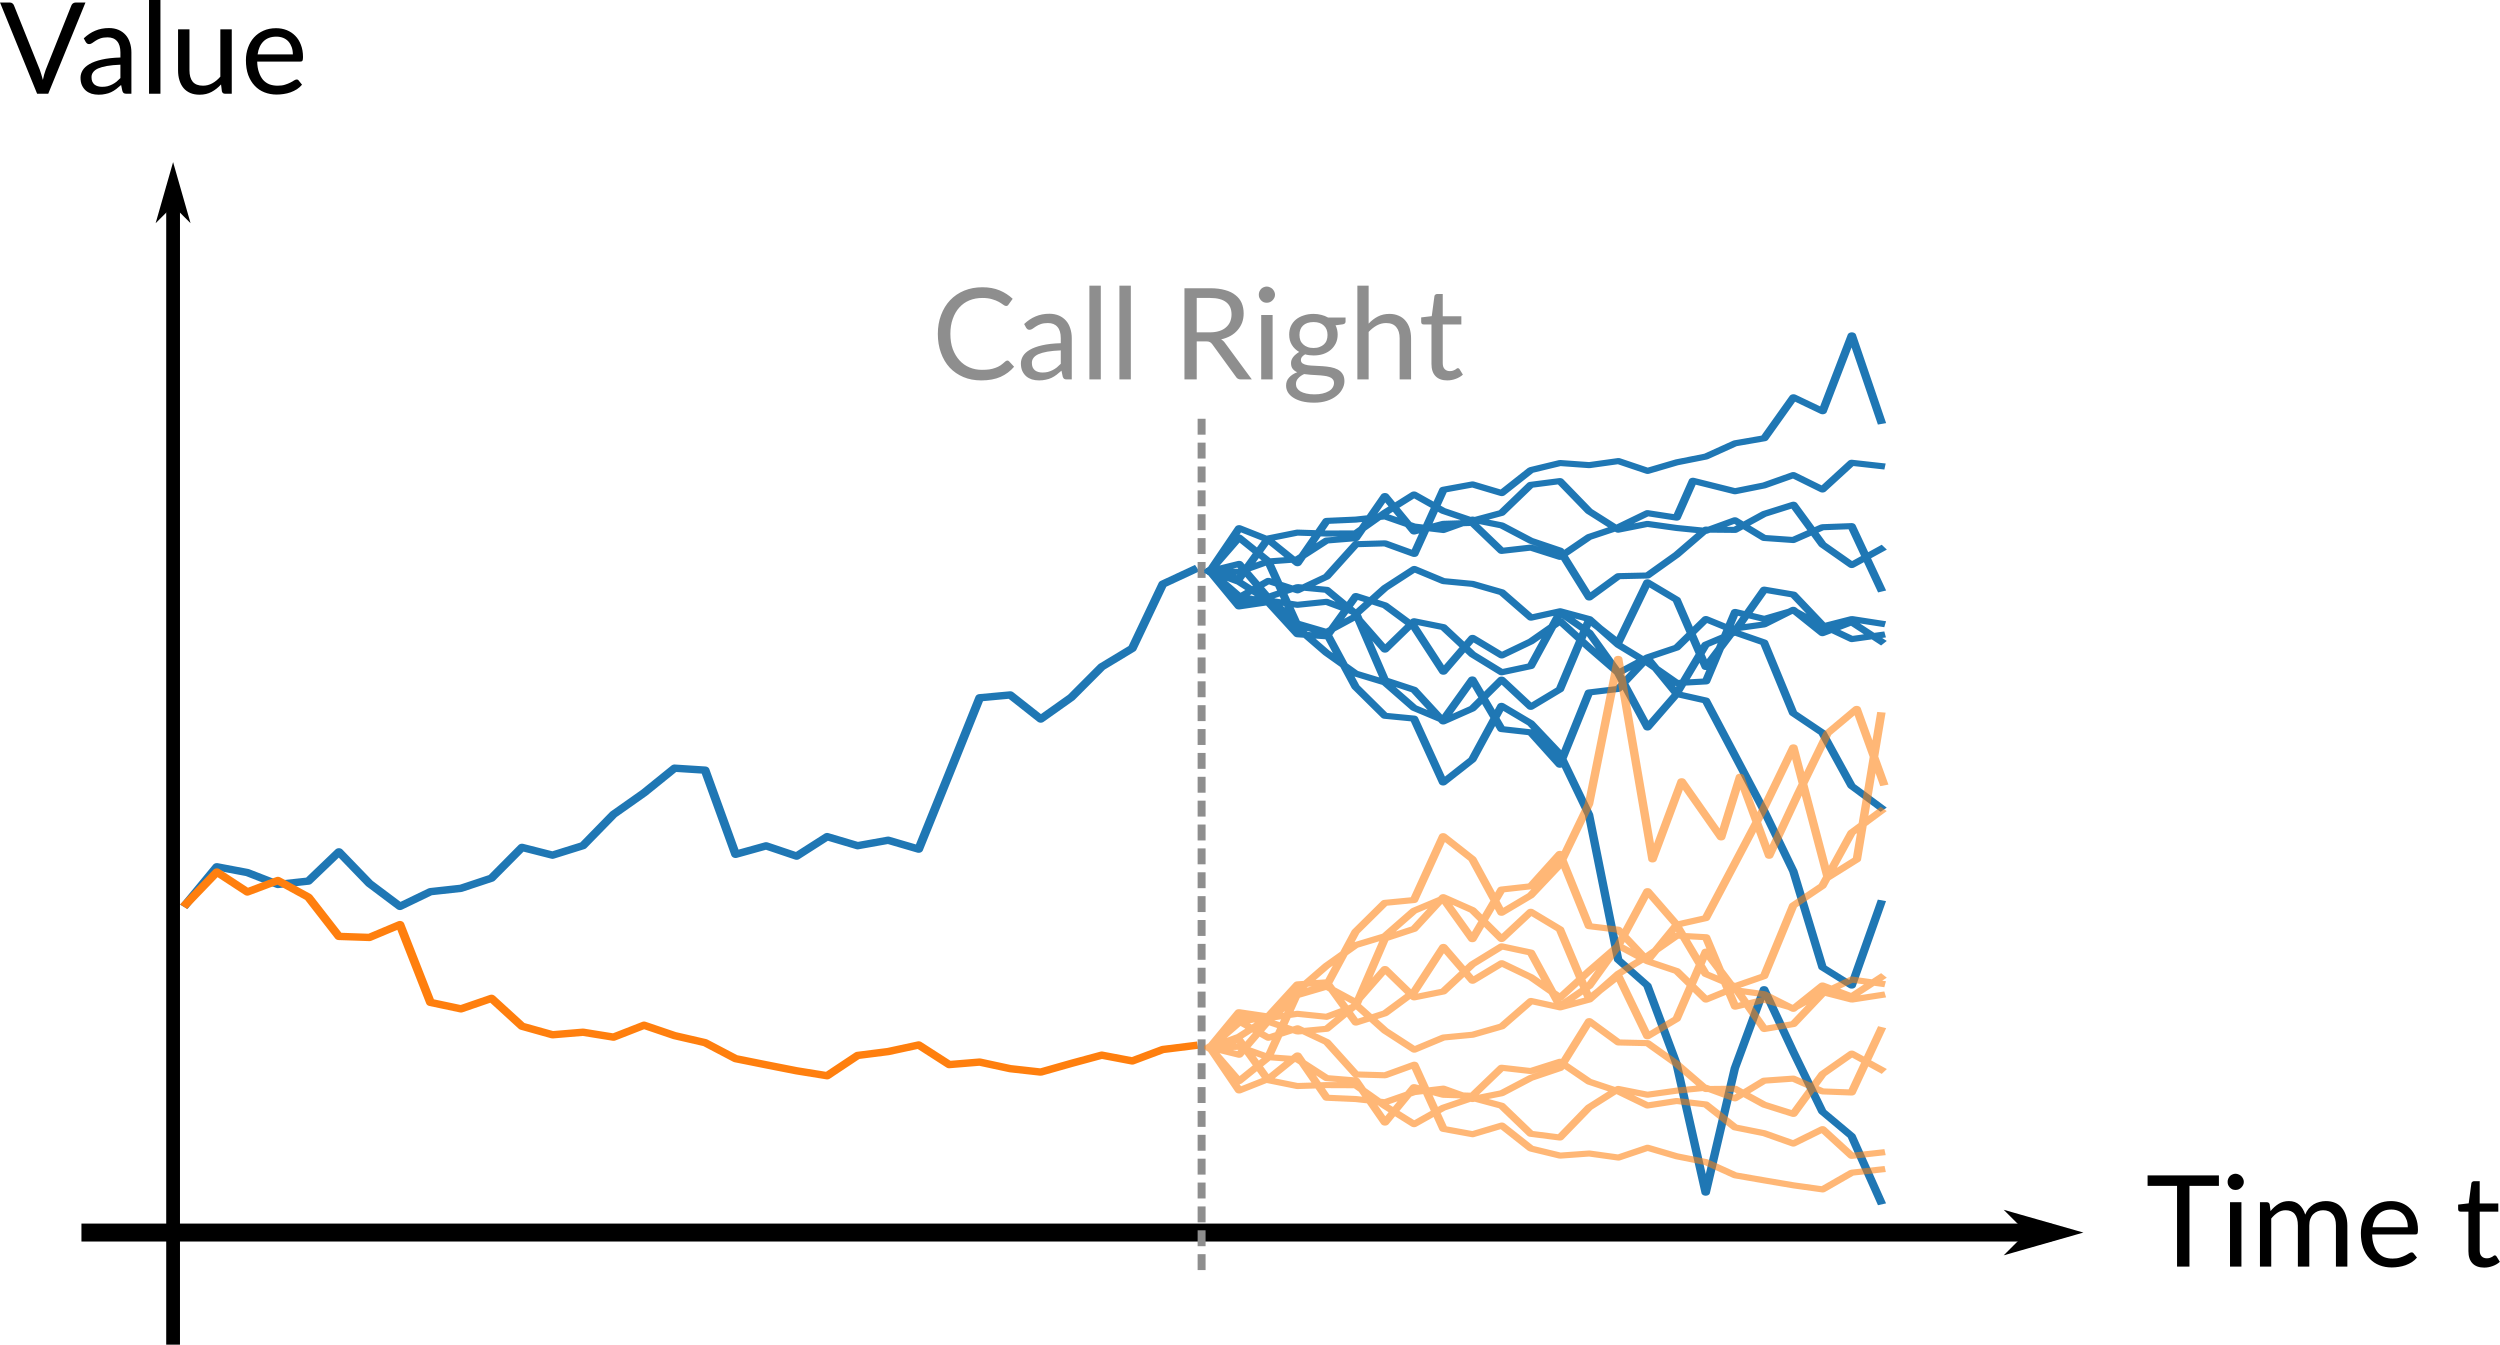
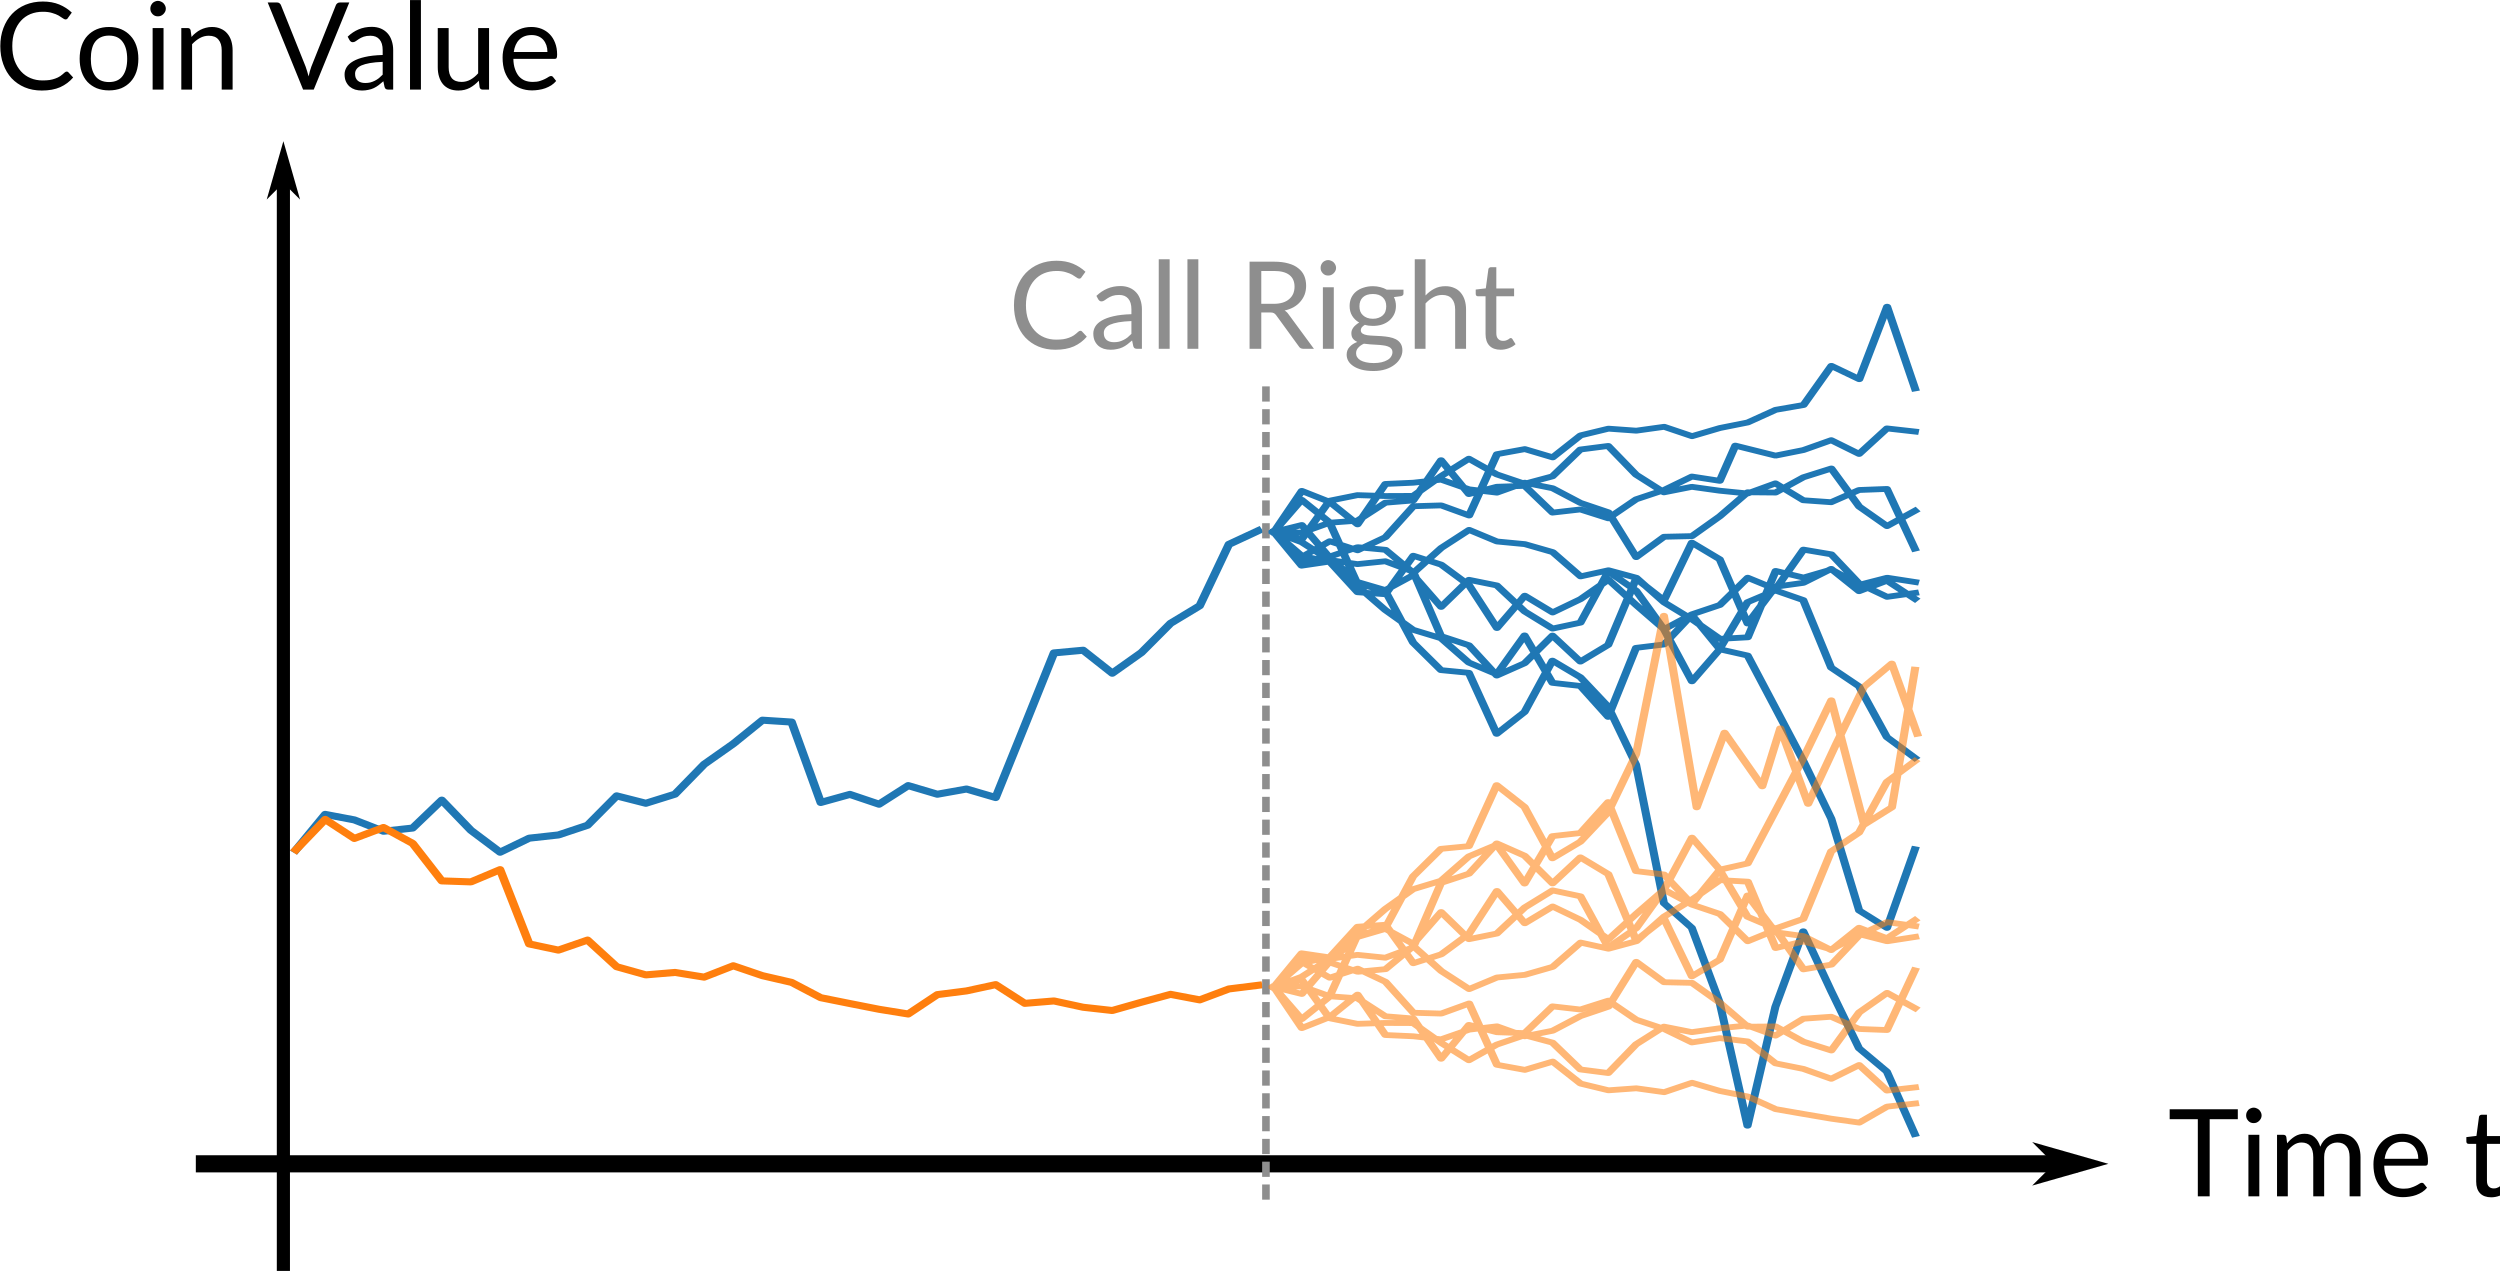
- <svg xmlns="http://www.w3.org/2000/svg" width="277.142mm" height="149.064mm" viewBox="0 0 277.142 149.064" version="1.1" id="svg224">
+ <svg xmlns="http://www.w3.org/2000/svg" width="290.1mm" height="147.477mm" viewBox="0 0 290.1 147.477" version="1.1" id="svg224">
  <defs id="defs218">
    <marker orient="auto" refY="0" refX="0" id="marker4312" style="overflow:visible">
-       <path id="path4314" d="M 0,0 5,-5 -12.5,0 5,5 0,0 Z" style="fill:#000000;fill-opacity:1;fill-rule:evenodd;stroke:#000000;stroke-width:1pt;stroke-opacity:1" transform="matrix(-0.2,0,0,-0.2,-1.2,0)" />
+       <path id="path4314" d="M 0,0 5,-5 -12.5,0 5,5 Z" style="fill:#000000;fill-opacity:1;fill-rule:evenodd;stroke:#000000;stroke-width:1pt;stroke-opacity:1" transform="matrix(-0.2,0,0,-0.2,-1.2,0)" />
    </marker>
    <marker orient="auto" refY="0" refX="0" id="Arrow1Mstart" style="overflow:visible">
-       <path id="path4295" d="M 0,0 5,-5 -12.5,0 5,5 0,0 Z" style="fill:#1f77b4;fill-opacity:1;fill-rule:evenodd;stroke:#1f77b4;stroke-width:1pt;stroke-opacity:1" transform="matrix(0.4,0,0,0.4,4,0)" />
+       <path id="path4295" d="M 0,0 5,-5 -12.5,0 5,5 Z" style="fill:#1f77b4;fill-opacity:1;fill-rule:evenodd;stroke:#1f77b4;stroke-width:1pt;stroke-opacity:1" transform="matrix(0.4,0,0,0.4,4,0)" />
    </marker>
    <marker orient="auto" refY="0" refX="0" id="Arrow1Lstart" style="overflow:visible">
-       <path id="path4289" d="M 0,0 5,-5 -12.5,0 5,5 0,0 Z" style="fill:#000000;fill-opacity:1;fill-rule:evenodd;stroke:#000000;stroke-width:1pt;stroke-opacity:1" transform="matrix(0.8,0,0,0.8,10,0)" />
+       <path id="path4289" d="M 0,0 5,-5 -12.5,0 5,5 Z" style="fill:#000000;fill-opacity:1;fill-rule:evenodd;stroke:#000000;stroke-width:1pt;stroke-opacity:1" transform="matrix(0.8,0,0,0.8,10,0)" />
    </marker>
    <marker style="overflow:visible" id="marker5440" refX="0" refY="0" orient="auto">
-       <path transform="matrix(-0.2,0,0,-0.2,-1.2,0)" style="fill:#000000;fill-opacity:1;fill-rule:evenodd;stroke:#000000;stroke-width:1pt;stroke-opacity:1" d="M 0,0 5,-5 -12.5,0 5,5 0,0 Z" id="path5438" />
+       <path transform="matrix(-0.2,0,0,-0.2,-1.2,0)" style="fill:#000000;fill-opacity:1;fill-rule:evenodd;stroke:#000000;stroke-width:1pt;stroke-opacity:1" d="M 0,0 5,-5 -12.5,0 5,5 Z" id="path5438" />
    </marker>
    <marker orient="auto" refY="0" refX="0" id="Arrow1Send" style="overflow:visible">
-       <path id="path4751" d="M 0,0 5,-5 -12.5,0 5,5 0,0 Z" style="fill:#000000;fill-opacity:1;fill-rule:evenodd;stroke:#000000;stroke-width:1pt;stroke-opacity:1" transform="matrix(-0.2,0,0,-0.2,-1.2,0)" />
+       <path id="path4751" d="M 0,0 5,-5 -12.5,0 5,5 Z" style="fill:#000000;fill-opacity:1;fill-rule:evenodd;stroke:#000000;stroke-width:1pt;stroke-opacity:1" transform="matrix(-0.2,0,0,-0.2,-1.2,0)" />
    </marker>
    <marker orient="auto" refY="0" refX="0" id="Arrow1Mend" style="overflow:visible">
-       <path id="path4745" d="M 0,0 5,-5 -12.5,0 5,5 0,0 Z" style="fill:#000000;fill-opacity:1;fill-rule:evenodd;stroke:#000000;stroke-width:1pt;stroke-opacity:1" transform="matrix(-0.4,0,0,-0.4,-4,0)" />
+       <path id="path4745" d="M 0,0 5,-5 -12.5,0 5,5 Z" style="fill:#000000;fill-opacity:1;fill-rule:evenodd;stroke:#000000;stroke-width:1pt;stroke-opacity:1" transform="matrix(-0.4,0,0,-0.4,-4,0)" />
    </marker>
    <marker orient="auto" refY="0" refX="0" id="Arrow1Lend" style="overflow:visible">
-       <path id="path4739" d="M 0,0 5,-5 -12.5,0 5,5 0,0 Z" style="fill:#000000;fill-opacity:1;fill-rule:evenodd;stroke:#000000;stroke-width:1pt;stroke-opacity:1" transform="matrix(-0.8,0,0,-0.8,-10,0)" />
+       <path id="path4739" d="M 0,0 5,-5 -12.5,0 5,5 Z" style="fill:#000000;fill-opacity:1;fill-rule:evenodd;stroke:#000000;stroke-width:1pt;stroke-opacity:1" transform="matrix(-0.8,0,0,-0.8,-10,0)" />
    </marker>
    <clipPath id="pb0607facb3">
      <rect height="217.44" width="334.8" x="54" y="34.56" id="rect349" />
    </clipPath>
    <clipPath id="clipPath4354">
      <rect height="217.44" width="334.8" x="54" y="34.56" id="rect4356" />
    </clipPath>
    <clipPath id="clipPath4358">
      <rect height="217.44" width="334.8" x="54" y="34.56" id="rect4360" />
    </clipPath>
    <clipPath id="clipPath4362">
      <rect height="217.44" width="334.8" x="54" y="34.56" id="rect4364" />
    </clipPath>
    <clipPath id="clipPath4366">
      <rect height="217.44" width="334.8" x="54" y="34.56" id="rect4368" />
    </clipPath>
    <clipPath id="clipPath4370">
      <rect height="217.44" width="334.8" x="54" y="34.56" id="rect4372" />
    </clipPath>
    <clipPath id="clipPath4374">
      <rect height="217.44" width="334.8" x="54" y="34.56" id="rect4376" />
    </clipPath>
    <clipPath id="clipPath4378">
      <rect height="217.44" width="334.8" x="54" y="34.56" id="rect4380" />
    </clipPath>
    <clipPath id="clipPath4382">
      <rect height="217.44" width="334.8" x="54" y="34.56" id="rect4384" />
    </clipPath>
    <clipPath id="clipPath4386">
      <rect height="217.44" width="334.8" x="54" y="34.56" id="rect4388" />
    </clipPath>
    <clipPath id="pb0607facb3-3">
      <rect height="217.44" width="334.8" x="54" y="34.56" id="rect349-6" />
    </clipPath>
    <clipPath id="clipPath4354-7">
      <rect height="217.44" width="334.8" x="54" y="34.56" id="rect4356-5" />
    </clipPath>
    <clipPath id="clipPath4358-3">
      <rect height="217.44" width="334.8" x="54" y="34.56" id="rect4360-5" />
    </clipPath>
    <clipPath id="clipPath4362-6">
      <rect height="217.44" width="334.8" x="54" y="34.56" id="rect4364-2" />
    </clipPath>
    <clipPath id="clipPath4366-9">
      <rect height="217.44" width="334.8" x="54" y="34.56" id="rect4368-1" />
    </clipPath>
    <clipPath id="clipPath4370-2">
      <rect height="217.44" width="334.8" x="54" y="34.56" id="rect4372-7" />
    </clipPath>
    <clipPath id="clipPath4374-0">
      <rect height="217.44" width="334.8" x="54" y="34.56" id="rect4376-9" />
    </clipPath>
    <clipPath id="clipPath4378-3">
      <rect height="217.44" width="334.8" x="54" y="34.56" id="rect4380-6" />
    </clipPath>
    <clipPath id="clipPath4382-0">
      <rect height="217.44" width="334.8" x="54" y="34.56" id="rect4384-6" />
    </clipPath>
    <clipPath id="clipPath4386-2">
      <rect height="217.44" width="334.8" x="54" y="34.56" id="rect4388-6" />
    </clipPath>
  </defs>
-   <g id="layer1" transform="translate(-14.63221,-117.2738)">
-     <path style="fill:none;stroke:#000000;stroke-width:1.989;stroke-linecap:butt;stroke-linejoin:miter;stroke-miterlimit:4;stroke-dasharray:none;stroke-opacity:1;marker-end:url(#Arrow1Send)" d="m 23.661,253.911 218.379,0" id="path226" />
-     <path id="path5436" d="m 33.821,266.338 0,-128.372" style="fill:none;stroke:#000000;stroke-width:1.525;stroke-linecap:butt;stroke-linejoin:miter;stroke-miterlimit:4;stroke-dasharray:none;stroke-opacity:1;marker-end:url(#marker5440)" />
-     <text xml:space="preserve" style="font-style:normal;font-variant:normal;font-weight:normal;font-stretch:normal;font-size:10.583px;line-height:1.25;font-family:Lato;-inkscape-font-specification:Lato;letter-spacing:0px;word-spacing:0px;fill:#000000;fill-opacity:1;stroke:none;stroke-width:0.265" x="14.59" y="127.667" id="text5990">
-       <tspan id="tspan5988" x="14.59" y="127.667" style="font-style:normal;font-variant:normal;font-weight:normal;font-stretch:normal;font-size:14.111px;font-family:Lato;-inkscape-font-specification:Lato;stroke-width:0.265">Value</tspan>
+   <g id="layer1" transform="translate(-0.9373782,-118.8613)">
+     <path style="fill:none;stroke:#000000;stroke-width:1.989;stroke-linecap:butt;stroke-linejoin:miter;stroke-miterlimit:4;stroke-dasharray:none;stroke-opacity:1;marker-end:url(#Arrow1Send)" d="M 23.661,253.911 H 242.04" id="path226" />
+     <path id="path5436" d="M 33.821,266.338 V 137.966" style="fill:none;stroke:#000000;stroke-width:1.525;stroke-linecap:butt;stroke-linejoin:miter;stroke-miterlimit:4;stroke-dasharray:none;stroke-opacity:1;marker-end:url(#marker5440)" />
+     <text xml:space="preserve" style="font-style:normal;font-variant:normal;font-weight:normal;font-stretch:normal;line-height:0%;font-family:Lato;-inkscape-font-specification:Lato;letter-spacing:0px;word-spacing:0px;fill:#000000;fill-opacity:1;stroke:none;stroke-width:0.265" x="0.302" y="129.254" id="text5990">
+       <tspan id="tspan5988" x="0.302" y="129.254" style="font-style:normal;font-variant:normal;font-weight:normal;font-stretch:normal;font-size:14.111px;line-height:1.25;font-family:Lato;-inkscape-font-specification:Lato;stroke-width:0.265">Coin Value</tspan>
    </text>
-     <text id="text21" y="257.69" x="252.488" style="font-style:normal;font-variant:normal;font-weight:normal;font-stretch:normal;font-size:10.583px;line-height:1.25;font-family:Lato;-inkscape-font-specification:Lato;letter-spacing:0px;word-spacing:0px;fill:#000000;fill-opacity:1;stroke:none;stroke-width:0.265" xml:space="preserve">
-       <tspan style="font-style:normal;font-variant:normal;font-weight:normal;font-stretch:normal;font-size:14.111px;font-family:Lato;-inkscape-font-specification:Lato;stroke-width:0.265" y="257.69" x="252.488" id="tspan19">Time t</tspan>
+     <text id="text21" y="257.69" x="252.488" style="font-style:normal;font-variant:normal;font-weight:normal;font-stretch:normal;line-height:0%;font-family:Lato;-inkscape-font-specification:Lato;letter-spacing:0px;word-spacing:0px;fill:#000000;fill-opacity:1;stroke:none;stroke-width:0.265" xml:space="preserve">
+       <tspan style="font-style:normal;font-variant:normal;font-weight:normal;font-stretch:normal;font-size:14.111px;line-height:1.25;font-family:Lato;-inkscape-font-specification:Lato;stroke-width:0.265" y="257.69" x="252.488" id="tspan19">Time t</tspan>
    </text>
    <g transform="matrix(0.655692,0,0,0.5466399,-10.09714,104.1758)" id="line2d_18" style="stroke-linecap:butt;stroke-linejoin:round">
      <path clip-path="url(#pb0607facb3)" d="m 69.218,207.245 5.159,-7.503 5.159,1.17 5.159,2.409 5.159,-0.677 5.159,-5.926 5.159,6.41 5.159,4.645 5.159,-2.984 5.159,-0.682 5.159,-2.057 5.159,-6.24 5.159,1.574 5.159,-1.933 5.159,-6.342 5.159,-4.359 5.159,-5.005 5.159,0.397 5.159,17.072 5.159,-1.718 5.159,2.086 5.159,-3.952 5.159,1.835 5.159,-1.108 5.159,1.808 5.159,-15.304 5.159,-15.395 5.159,-0.571 5.159,4.882 5.159,-4.383 5.159,-6.211 5.159,-3.733 5.159,-13.03 5.159,-2.878" style="fill:none;stroke:#1f77b4;stroke-width:1.5;stroke-linecap:square;stroke-linejoin:round" id="path305" />
    </g>
    <g transform="matrix(0.655692,0,0,0.5466399,-10.09714,104.1758)" id="line2d_19" style="stroke-linecap:butt;stroke-linejoin:round">
      <path clip-path="url(#pb0607facb3)" d="m 69.218,207.245 5.159,-6.436 5.159,4.042 5.159,-2.327 5.159,3.378 5.159,7.957 5.159,0.212 5.159,-2.599 5.159,15.773 5.159,1.309 5.159,-2.131 5.159,5.655 5.159,1.732 5.159,-0.518 5.159,0.998 5.159,-2.415 5.159,2.104 5.159,1.428 5.159,3.247 5.159,1.243 5.159,1.218 5.159,1 5.159,-4.114 5.159,-0.787 5.159,-1.336 5.159,3.977 5.159,-0.509 5.159,1.337 5.159,0.691 5.159,-1.757 5.159,-1.675 5.159,1.177 5.159,-2.321 5.159,-0.771" style="fill:none;stroke:#ff7f0e;stroke-width:1.5;stroke-linecap:square;stroke-linejoin:round" id="path308" />
    </g>
-     <path style="fill:none;stroke:#8e8e8e;stroke-width:0.882;stroke-linecap:butt;stroke-linejoin:miter;stroke-miterlimit:3.7;stroke-dasharray:1.764, 0.882;stroke-dashoffset:0;stroke-opacity:1" d="m 147.838,258.071 0,-95.017" id="path4310" />
-     <text xml:space="preserve" style="font-style:normal;font-variant:normal;font-weight:normal;font-stretch:normal;font-size:10.583px;line-height:1.25;font-family:Lato;-inkscape-font-specification:Lato;letter-spacing:0px;word-spacing:0px;fill:#8e8e8e;fill-opacity:1;stroke:none;stroke-width:0.265" x="117.927" y="159.335" id="text5600">
-       <tspan id="tspan5602" x="117.927" y="159.335" style="font-style:normal;font-variant:normal;font-weight:normal;font-stretch:normal;font-size:14.111px;font-family:Lato;-inkscape-font-specification:Lato;fill:#8e8e8e;fill-opacity:1;stroke-width:0.265">Call Right</tspan>
+     <path style="fill:none;stroke:#8e8e8e;stroke-width:0.882;stroke-linecap:butt;stroke-linejoin:miter;stroke-miterlimit:3.7;stroke-dasharray:1.764, 0.882;stroke-dashoffset:0;stroke-opacity:1" d="M 147.838,258.071 V 163.054" id="path4310" />
+     <text xml:space="preserve" style="font-style:normal;font-variant:normal;font-weight:normal;font-stretch:normal;line-height:0%;font-family:Lato;-inkscape-font-specification:Lato;letter-spacing:0px;word-spacing:0px;fill:#8e8e8e;fill-opacity:1;stroke:none;stroke-width:0.265" x="117.927" y="159.335" id="text5600">
+       <tspan id="tspan5602" x="117.927" y="159.335" style="font-style:normal;font-variant:normal;font-weight:normal;font-stretch:normal;font-size:14.111px;line-height:1.25;font-family:Lato;-inkscape-font-specification:Lato;fill:#8e8e8e;fill-opacity:1;stroke-width:0.265">Call Right</tspan>
    </text>
    <g transform="matrix(0.6268346,0,0,0.4511216,105.3556,87.43833)" id="line2d_18-1" style="stroke-linecap:butt;stroke-linejoin:round" />
    <g transform="matrix(0.6268346,0,0,0.4511216,105.3556,87.43833)" id="line2d_19-7" style="stroke-linecap:butt;stroke-linejoin:round" />
    <g transform="matrix(0.6268346,0,0,0.4511216,105.3556,87.43833)" id="line2d_20" style="stroke-linecap:butt;stroke-linejoin:round" />
    <g transform="matrix(0.6268346,0,0,0.4511216,105.3556,87.43833)" id="line2d_21" style="stroke-linecap:butt;stroke-linejoin:round" />
    <g transform="matrix(0.6268346,0,0,0.4511216,105.3556,87.43833)" id="line2d_22" style="stroke-linecap:butt;stroke-linejoin:round" />
    <g transform="matrix(0.6268346,0,0,0.4511216,105.3556,87.43833)" id="line2d_23" style="stroke-linecap:butt;stroke-linejoin:round" />
    <g transform="matrix(0.6268346,0,0,0.4511216,105.3556,87.43833)" id="line2d_24" style="stroke-linecap:butt;stroke-linejoin:round" />
    <g transform="matrix(0.6268346,0,0,0.4511216,105.3556,87.43833)" id="line2d_25" style="stroke-linecap:butt;stroke-linejoin:round" />
    <g transform="matrix(0.6268346,0,0,0.4511216,105.3556,87.43833)" id="line2d_26" style="stroke-linecap:butt;stroke-linejoin:round" />
    <g transform="matrix(0.6268346,0,0,-0.4511216,105.3556,274.0788)" id="line2d_27" style="stroke-linecap:butt;stroke-linejoin:round">
      <path id="path332" style="fill:none;stroke:#1f77b4;stroke-width:1.5;stroke-linecap:square;stroke-linejoin:round;stroke-opacity:1" d="m 69.218,207.245 5.159,8.258 5.159,-5.77 5.159,-15.784 5.159,-1.855 5.159,-13.309 5.159,-7.087 5.159,-0.694 5.159,-15.696 5.159,5.626 5.159,13.198 5.159,-4.256 5.159,-7.589 5.159,-14.896 5.159,-35.647 5.159,-6.33 5.159,-19.216 5.159,-31.691 5.159,30.578 5.159,19.433 5.159,-15.342 5.159,-14.743 5.159,-6.008 5.159,-16.061 M 69.218,207.245 l 5.159,-8.68 5.159,1.06 5.159,-6.253 5.159,-6.203 5.159,-5.096 5.159,-2.167 5.159,-6.267 5.159,-3.006 5.159,9.989 5.159,-12.197 5.159,-0.8 5.159,-7.96 5.159,17.759 5.159,0.867 5.159,7.597 5.159,-8.759 5.159,12.041 5.159,3.03 5.159,-2.487 5.159,-17.363 5.159,-4.824 5.159,-13.063 5.159,-5.308 m -118.65,58.091 5.159,-1.924 5.159,9.943 5.159,1.444 5.159,-0.23 5.159,0.031 5.159,5.073 5.159,4.493 5.159,-4.029 5.159,-2.426 5.159,1.923 5.159,6.899 5.159,0.921 5.159,-7.396 5.159,-4.54 5.159,1.421 5.159,-1.001 5.159,-0.718 5.159,2.607 5.159,-4.343 5.159,-0.507 5.159,3.142 5.159,0.271 5.159,-15.345 m -118.65,4.291 5.159,-2.646 5.159,-4.586 5.159,-1.052 5.159,0.738 5.159,-2.67 5.159,-16.586 5.159,-2.354 5.159,-7.788 5.159,3.173 5.159,7.105 5.159,-6.69 5.159,4.307 5.159,17.039 5.159,-5.588 5.159,14.841 5.159,-4.278 5.159,-16.527 5.159,9.467 5.159,0.993 5.159,3.593 5.159,-5.738 5.159,2.71 5.159,-4.677 m -118.65,17.214 5.159,-0.186 5.159,2.556 5.159,0.523 5.159,4.623 5.159,0.581 5.159,10.346 5.159,-8.709 5.159,1.881 5.159,0.241 5.159,-6.887 5.159,0.813 5.159,-2.281 5.159,4.887 5.159,2.386 5.159,3.472 5.159,-1.107 2.885,9.06 7.433,-2.576 5.159,1.435 5.159,2.541 5.159,-3.541 5.159,6.564 5.159,-0.803 m -118.65,-25.822 5.159,1.779 5.159,-8.357 5.159,-6.306 5.159,-2.093 5.159,3.869 5.159,-8.18 5.159,6.97 5.159,-1.443 5.159,-6.7 5.159,-4.401 5.159,1.528 5.159,13.16 5.159,-4.952 5.159,-9.966 5.159,-13.333 5.159,8.241 5.159,-1.611 5.159,-13.545 5.159,-13.589 5.159,-14.826 5.159,-23.616 5.159,-4.479 5.159,20.217 m -118.65,81.633 5.159,10.554 5.159,-2.837 5.159,-5.769 5.159,10.393 5.159,0.322 5.159,0.792 5.159,-2.494 5.159,-0.856 5.159,2.561 5.159,-1.429 5.159,-3.77 5.159,-2.423 5.159,-11.526 5.159,5.24 5.159,0.167 5.159,5.108 5.159,6.169 5.159,-0.068 5.159,3.924 5.159,2.259 5.159,-9.792 5.159,-5.026 5.159,3.933 m -118.65,-5.434 5.159,-6.178 5.159,-1.5 5.159,-7.835 5.159,-0.507 5.159,9.898 5.159,-2.286 5.159,-5.294 5.159,-11.012 5.159,8.31 5.159,-4.312 5.159,3.435 5.159,5.004 5.159,-6.543 5.159,-6.207 5.159,3.837 5.159,2.405 5.159,7.007 5.159,-2.936 5.159,10.167 5.159,-1.216 5.159,-7.552 5.159,-3.382 5.159,1.001 m -118.65,15.697 5.159,-6.436 5.159,4.042 5.159,-2.327 5.159,3.378 5.159,7.957 5.159,0.212 5.159,-2.599 5.159,15.773 5.159,1.309 5.159,-2.131 5.159,5.655 5.159,1.732 5.159,-0.518 5.159,0.998 5.159,-2.415 5.159,2.104 5.159,1.428 5.159,3.247 5.159,1.243 5.159,10.066 5.159,-3.424 5.159,18.636 5.159,-21.01 m -118.65,-36.92 5.159,-7.503 5.159,1.17 5.159,2.409 5.159,-0.677 5.159,-5.926 5.159,6.41 5.159,4.645 5.159,-2.984 5.159,-0.682 5.159,-2.057 5.159,-6.24 5.159,1.574 5.159,-1.933 5.159,-6.342 5.159,-4.359 5.159,-5.005 5.159,0.397 5.159,17.072 5.159,-1.718 5.159,2.086 5.159,-3.952 5.159,1.835 5.159,-1.108" />
    </g>
    <g style="stroke-linecap:butt;stroke-linejoin:round" id="g5689" transform="matrix(0.6268346,0,0,0.4511216,105.3556,139.9059)">
      <path id="path5691" style="fill:none;stroke:#ff800e;stroke-width:1.5;stroke-linecap:square;stroke-linejoin:round;stroke-opacity:0.565" d="m 69.218,207.245 5.159,8.258 5.159,-5.77 5.159,-15.784 5.159,-1.855 5.159,-13.309 5.159,-7.087 5.159,-0.694 5.159,-15.696 5.159,5.626 5.159,13.198 5.159,-4.256 5.159,-7.589 5.159,-14.896 5.159,-35.647 6.068,49.282 5.159,-19.216 6.978,13.809 3.339,-14.923 5.159,19.433 5.159,-15.342 5.159,-14.743 5.159,-6.008 4.704,18.064 m -119.105,65.145 5.159,-8.68 5.159,1.06 5.159,-6.253 5.159,-6.203 5.159,-5.096 5.159,-2.167 5.159,-6.267 5.159,-3.006 5.159,9.989 5.159,-12.197 5.159,-0.8 5.159,-7.96 5.159,17.759 5.159,0.867 5.159,7.597 5.159,-8.759 5.159,12.041 5.159,3.03 5.159,-2.487 5.159,-17.363 5.159,-4.824 5.159,-13.063 5.159,-5.308 m -118.65,58.091 5.159,-1.924 5.159,9.943 5.159,1.444 5.159,-0.23 5.159,0.031 5.159,5.073 5.159,4.493 5.159,-4.029 5.159,-2.426 5.159,1.923 5.159,6.899 5.159,0.921 5.159,-7.396 5.159,-4.54 5.159,1.421 5.159,-1.001 5.159,-0.718 5.159,2.607 5.159,-4.343 5.159,-0.507 5.159,3.142 5.159,0.271 5.159,-15.345 m -118.65,4.291 5.159,-2.646 5.159,-4.586 5.159,-1.052 5.159,0.738 5.159,-2.67 5.159,-16.586 5.159,-2.354 5.159,-7.788 5.159,3.173 5.159,7.105 5.159,-6.69 5.159,4.307 5.159,17.039 5.159,-5.588 5.159,14.841 5.159,-4.278 5.159,-16.527 5.159,9.467 5.159,0.993 5.159,3.593 5.159,-5.738 5.159,2.71 5.159,-4.677 m -118.65,17.214 5.159,-0.186 5.159,2.556 5.159,0.523 5.159,4.623 5.159,0.581 5.159,10.346 5.159,-8.709 5.159,1.881 5.159,0.241 5.159,-6.887 5.159,0.813 5.159,-2.281 5.159,4.887 5.159,2.386 5.159,3.472 5.159,-1.107 5.159,0.845 5.159,5.639 5.159,1.435 5.159,2.541 5.159,-3.541 5.159,6.564 5.159,-0.803 m -118.65,-25.822 5.159,1.779 5.159,-8.357 5.159,-6.306 5.159,-2.093 5.159,3.869 5.159,-8.18 5.159,6.97 5.159,-1.443 5.159,-6.7 5.159,-4.401 5.159,1.528 5.159,13.16 5.159,-4.952 5.159,-9.966 5.159,-13.333 5.159,8.241 5.159,-1.611 5.159,-13.545 5.159,-13.589 5.159,-14.826 6.068,31.996 5.159,-4.479 4.249,-35.395 m -118.65,81.633 5.159,10.554 5.159,-2.837 5.159,-5.769 5.159,10.393 5.159,0.322 5.159,0.792 5.159,-2.494 5.159,-0.856 5.159,2.561 5.159,-1.429 5.159,-3.77 5.159,-2.423 5.159,-11.526 5.159,5.24 5.159,0.167 5.159,5.108 5.159,6.169 5.159,-0.068 5.159,3.924 5.159,2.259 5.159,-9.792 5.159,-5.026 5.159,3.933 m -118.65,-5.434 5.159,-6.178 5.159,-1.5 5.159,-7.835 5.159,-0.507 5.159,9.898 5.159,-2.286 5.159,-5.294 5.159,-11.012 5.159,8.31 5.159,-4.312 5.159,3.435 5.159,5.004 5.159,-6.543 5.159,-6.207 5.159,3.837 5.159,2.405 5.159,7.007 5.159,-2.936 5.159,10.167 5.159,-1.216 5.159,-7.552 5.159,-3.382 5.159,1.001 m -118.65,15.697 5.159,-6.436 5.159,4.042 5.159,-2.327 5.159,3.378 5.159,7.957 5.159,0.212 5.159,-2.599 5.159,15.773 5.159,1.309 5.159,-2.131 5.159,5.655 5.159,1.732 5.159,-0.518 5.159,0.998 5.159,-2.415 5.159,2.104 5.159,1.428 5.159,3.247 5.159,1.243 5.159,1.218 5.159,1 5.159,-4.114 5.159,-0.787 m -118.65,-29.969 5.159,-7.503 5.159,1.17 5.159,2.409 5.159,-0.677 5.159,-5.926 5.159,6.41 5.159,4.645 5.159,-2.984 5.159,-0.682 5.159,-2.057 5.159,-6.24 5.159,1.574 5.159,-1.933 5.159,-6.342 5.159,-4.359 5.159,-5.005 5.159,0.397 5.159,17.072 5.159,-1.718 5.159,2.086 5.159,-3.952 5.159,1.835 5.159,-1.108" />
    </g>
  </g>
</svg>
